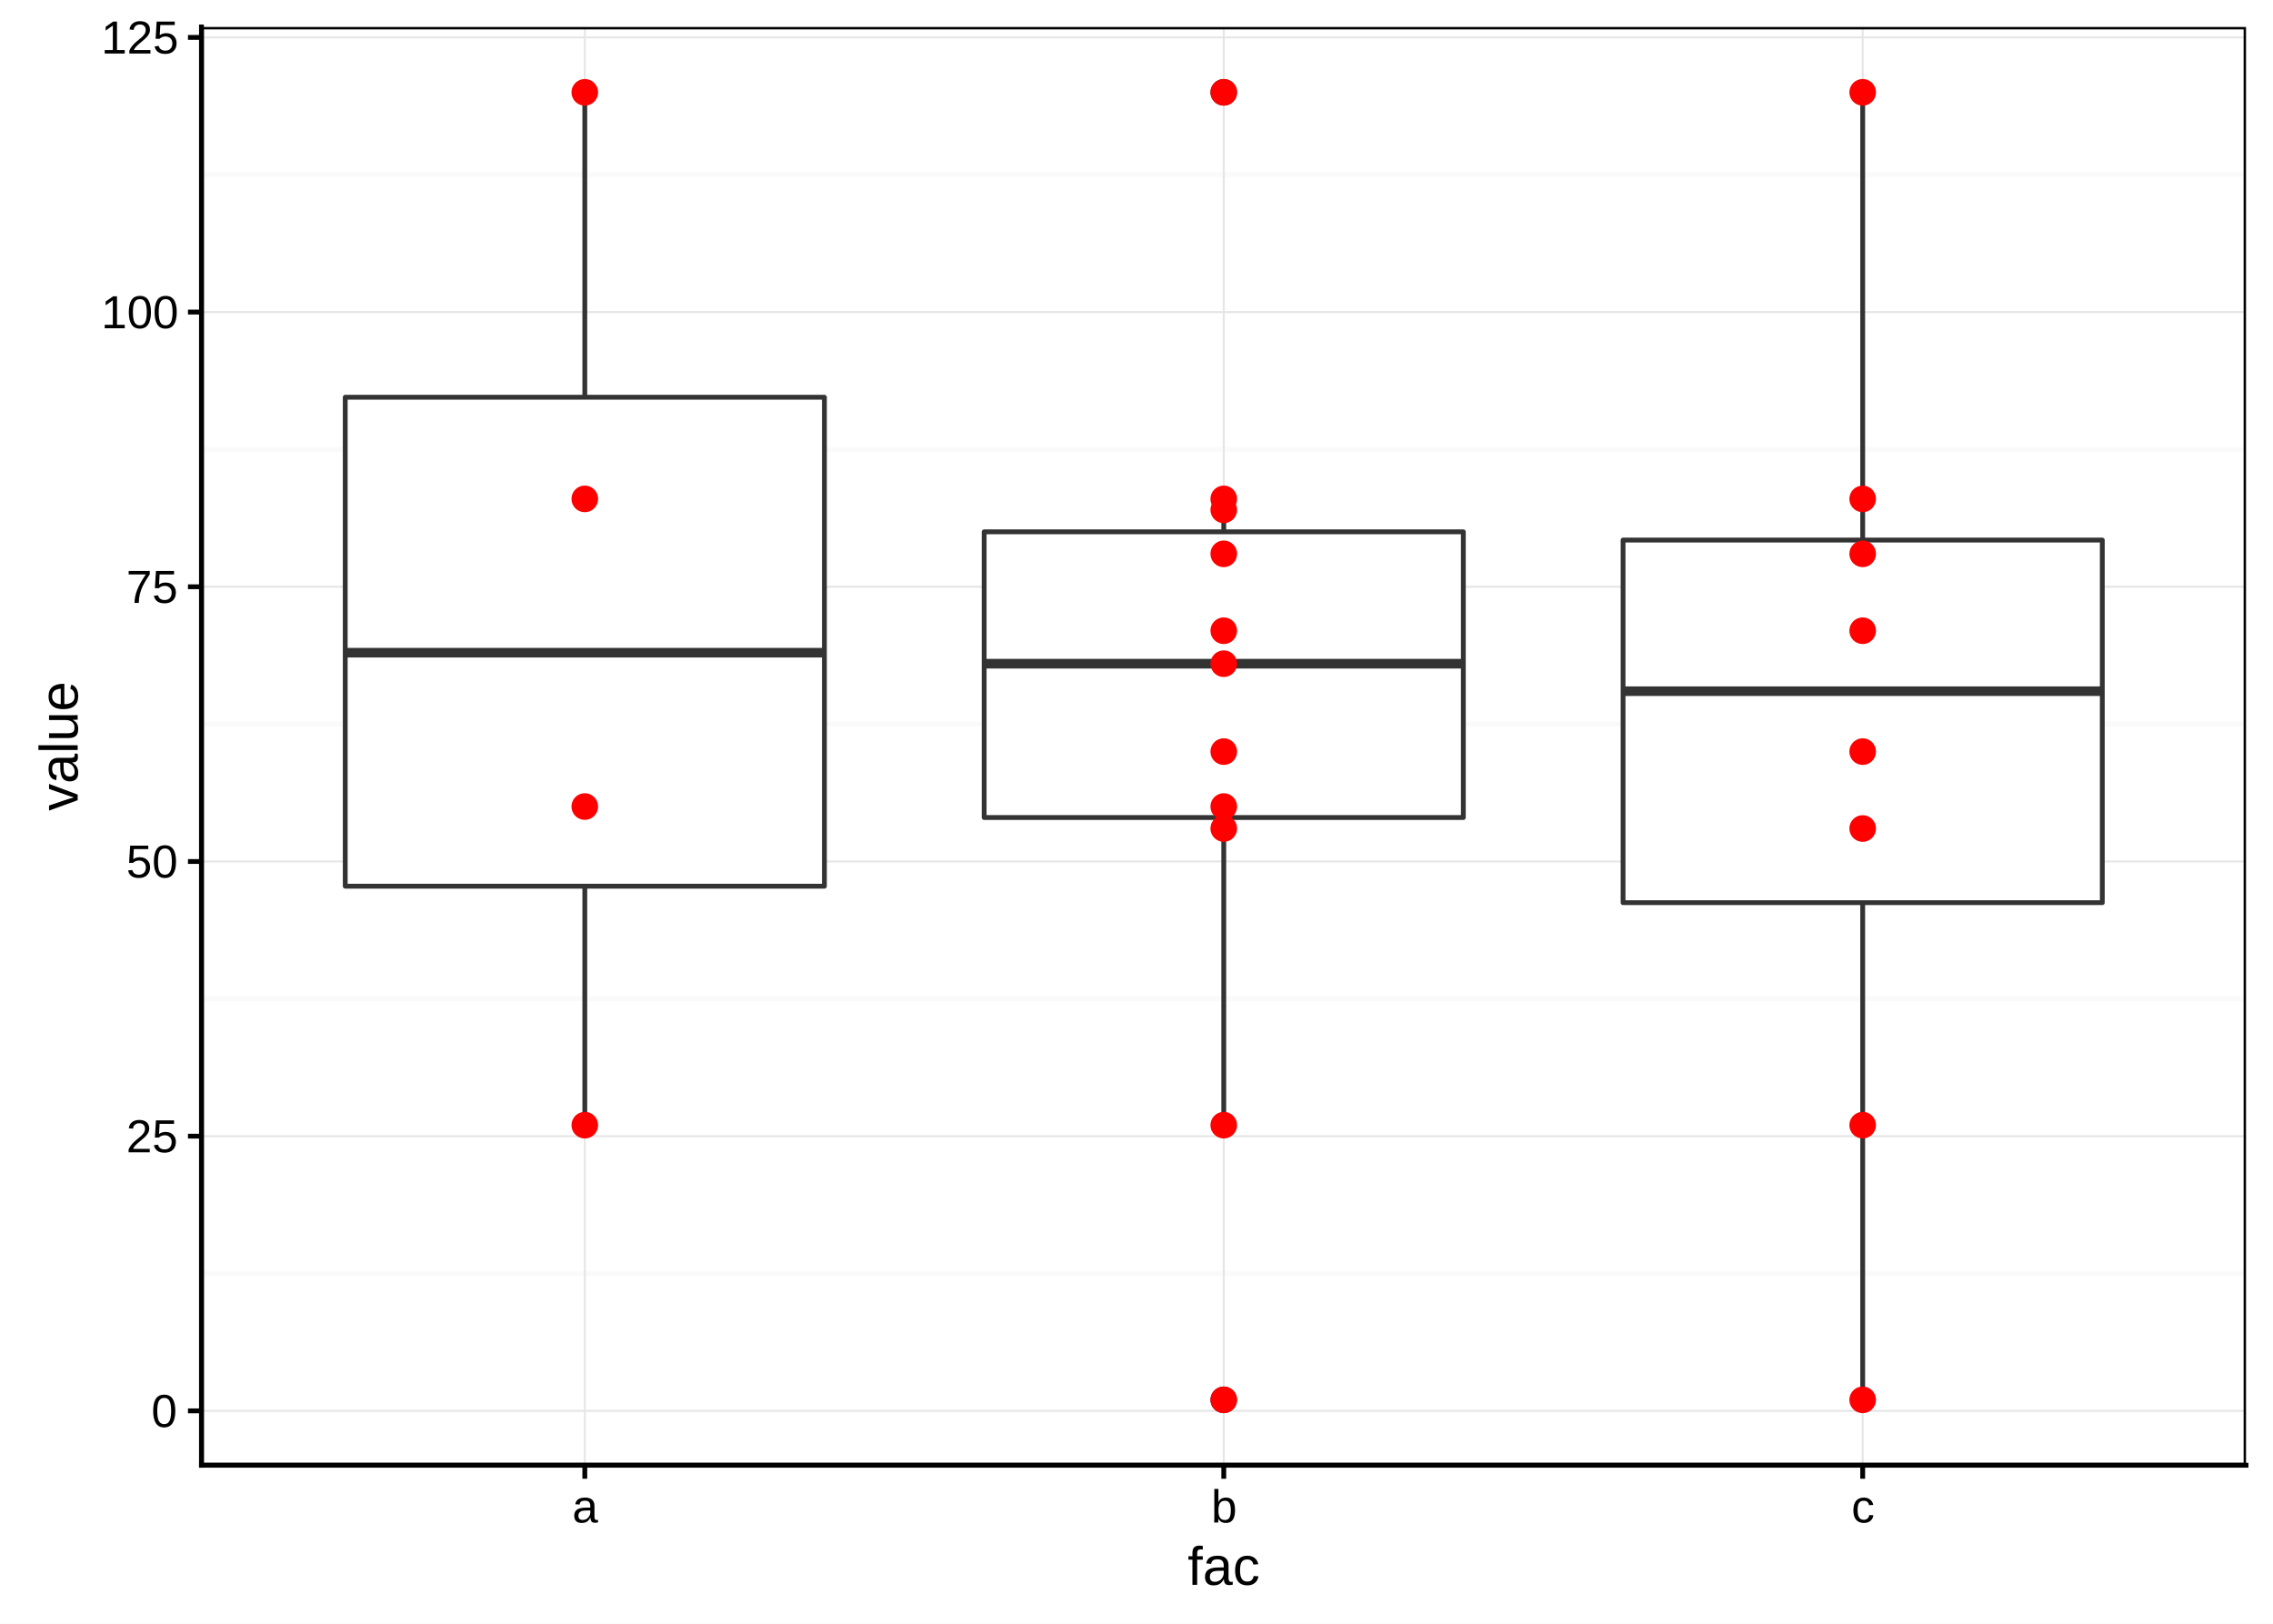
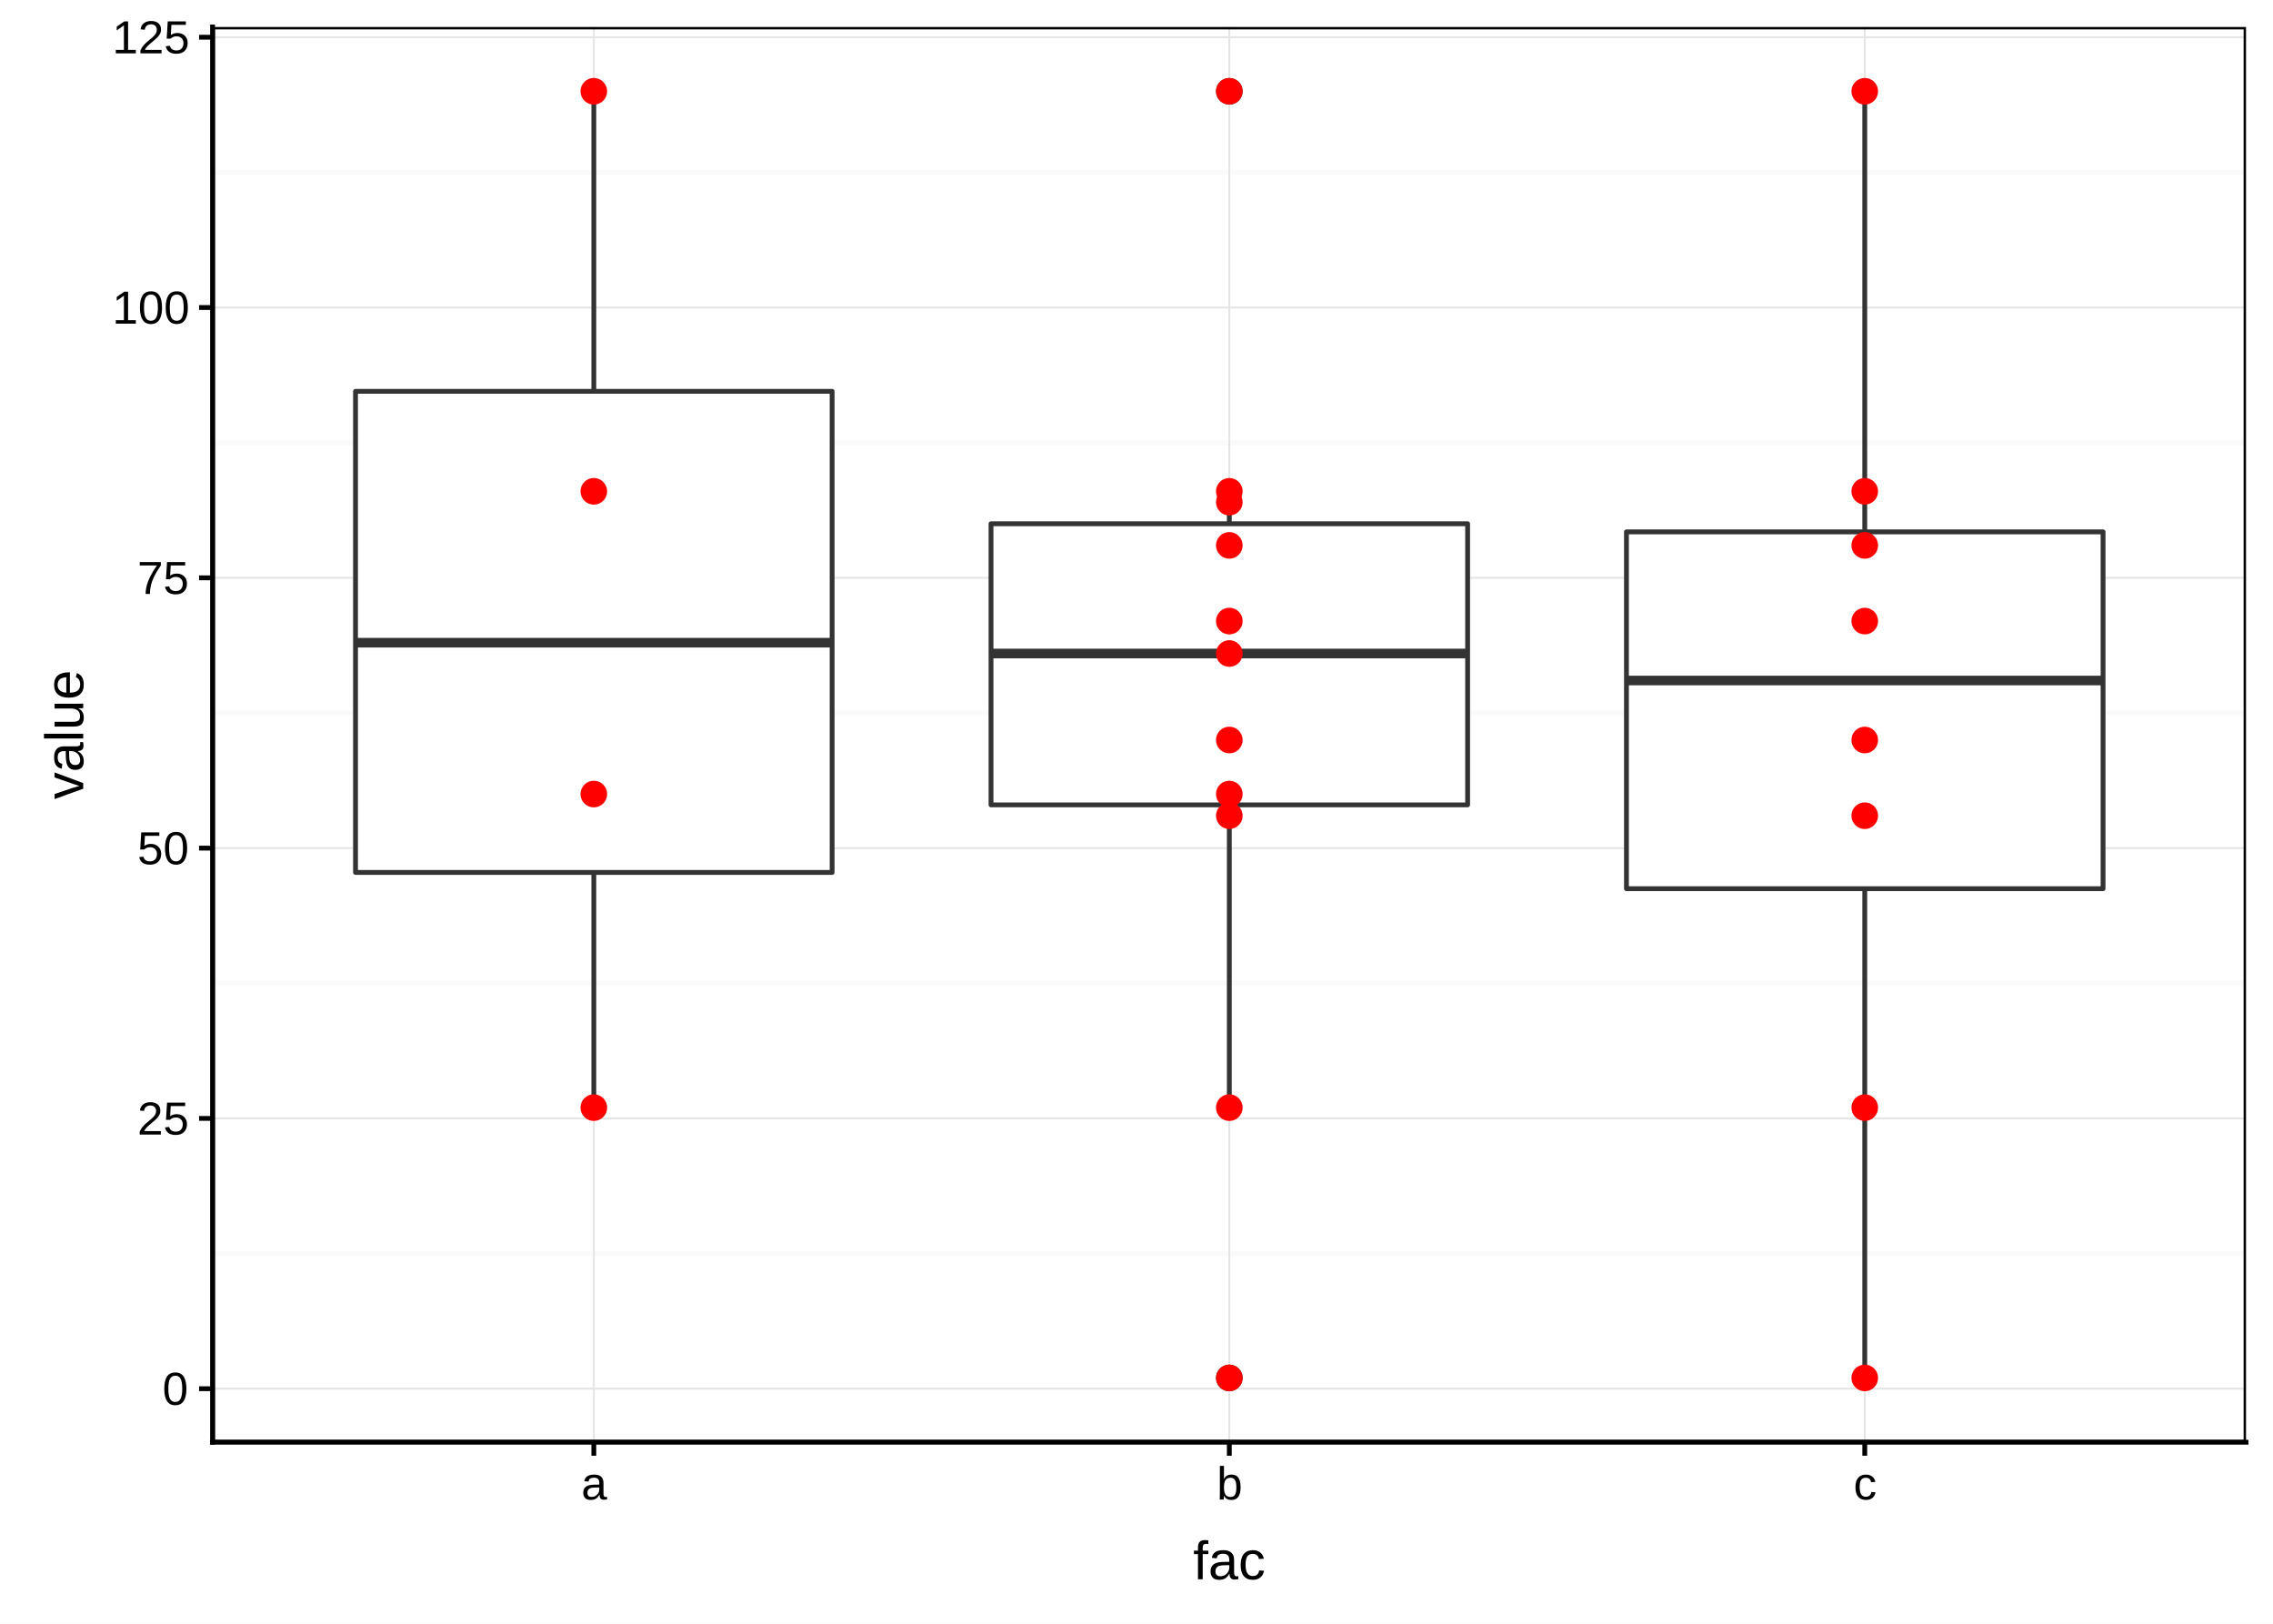
<svg xmlns="http://www.w3.org/2000/svg" viewBox="0 0 504.00 360.00">
  <defs>
    <style type="text/css">
    line, polyline, path, rect, circle {
      fill: none;
      stroke: #000000;
      stroke-linecap: round;
      stroke-linejoin: round;
      stroke-miterlimit: 10.00;
    }
  </style>
  </defs>
  <rect width="100%" height="100%" style="stroke: none; fill: #FFFFFF;" />
  <rect x="0.00" y="0.00" width="504.00" height="360.00" style="stroke-width: 0.00; stroke: none;" />
  <defs>
-     <clipPath id="cpNDQuNjcwM3w0OTguMDIyfDMyNC44NTh8NS45Nzc1OA==">
-       <rect x="44.67" y="5.98" width="453.35" height="318.88" />
+     <clipPath id="cpNDcuMTMwM3w0OTguMDIyfDMxOS43NTh8NS45Nzc1OA==">
+       <rect x="47.13" y="5.98" width="450.89" height="313.78" />
    </clipPath>
  </defs>
-   <rect x="44.67" y="5.98" width="453.35" height="318.88" style="stroke-width: 0.00; stroke: none; fill: #FFFFFF;" clip-path="url(#cpNDQuNjcwM3w0OTguMDIyfDMyNC44NTh8NS45Nzc1OA==)" />
-   <polyline points="44.67,282.35 498.02,282.35 " style="stroke-width: 1.07; stroke: #FAFAFA; stroke-linecap: butt;" clip-path="url(#cpNDQuNjcwM3w0OTguMDIyfDMyNC44NTh8NS45Nzc1OA==)" />
-   <polyline points="44.67,221.45 498.02,221.45 " style="stroke-width: 1.07; stroke: #FAFAFA; stroke-linecap: butt;" clip-path="url(#cpNDQuNjcwM3w0OTguMDIyfDMyNC44NTh8NS45Nzc1OA==)" />
-   <polyline points="44.67,160.55 498.02,160.55 " style="stroke-width: 1.07; stroke: #FAFAFA; stroke-linecap: butt;" clip-path="url(#cpNDQuNjcwM3w0OTguMDIyfDMyNC44NTh8NS45Nzc1OA==)" />
-   <polyline points="44.67,99.64 498.02,99.64 " style="stroke-width: 1.07; stroke: #FAFAFA; stroke-linecap: butt;" clip-path="url(#cpNDQuNjcwM3w0OTguMDIyfDMyNC44NTh8NS45Nzc1OA==)" />
-   <polyline points="44.67,38.74 498.02,38.74 " style="stroke-width: 1.07; stroke: #FAFAFA; stroke-linecap: butt;" clip-path="url(#cpNDQuNjcwM3w0OTguMDIyfDMyNC44NTh8NS45Nzc1OA==)" />
-   <polyline points="44.67,312.80 498.02,312.80 " style="stroke-width: 0.43; stroke: #E5E5E5; stroke-linecap: butt;" clip-path="url(#cpNDQuNjcwM3w0OTguMDIyfDMyNC44NTh8NS45Nzc1OA==)" />
-   <polyline points="44.67,251.90 498.02,251.90 " style="stroke-width: 0.43; stroke: #E5E5E5; stroke-linecap: butt;" clip-path="url(#cpNDQuNjcwM3w0OTguMDIyfDMyNC44NTh8NS45Nzc1OA==)" />
-   <polyline points="44.67,191.00 498.02,191.00 " style="stroke-width: 0.43; stroke: #E5E5E5; stroke-linecap: butt;" clip-path="url(#cpNDQuNjcwM3w0OTguMDIyfDMyNC44NTh8NS45Nzc1OA==)" />
-   <polyline points="44.67,130.09 498.02,130.09 " style="stroke-width: 0.43; stroke: #E5E5E5; stroke-linecap: butt;" clip-path="url(#cpNDQuNjcwM3w0OTguMDIyfDMyNC44NTh8NS45Nzc1OA==)" />
-   <polyline points="44.67,69.19 498.02,69.19 " style="stroke-width: 0.43; stroke: #E5E5E5; stroke-linecap: butt;" clip-path="url(#cpNDQuNjcwM3w0OTguMDIyfDMyNC44NTh8NS45Nzc1OA==)" />
-   <polyline points="44.67,8.29 498.02,8.29 " style="stroke-width: 0.43; stroke: #E5E5E5; stroke-linecap: butt;" clip-path="url(#cpNDQuNjcwM3w0OTguMDIyfDMyNC44NTh8NS45Nzc1OA==)" />
-   <polyline points="129.67,324.86 129.67,5.98 " style="stroke-width: 0.43; stroke: #E5E5E5; stroke-linecap: butt;" clip-path="url(#cpNDQuNjcwM3w0OTguMDIyfDMyNC44NTh8NS45Nzc1OA==)" />
-   <polyline points="271.35,324.86 271.35,5.98 " style="stroke-width: 0.43; stroke: #E5E5E5; stroke-linecap: butt;" clip-path="url(#cpNDQuNjcwM3w0OTguMDIyfDMyNC44NTh8NS45Nzc1OA==)" />
-   <polyline points="413.02,324.86 413.02,5.98 " style="stroke-width: 0.43; stroke: #E5E5E5; stroke-linecap: butt;" clip-path="url(#cpNDQuNjcwM3w0OTguMDIyfDMyNC44NTh8NS45Nzc1OA==)" />
-   <line x1="129.67" y1="88.07" x2="129.67" y2="20.47" style="stroke-width: 1.07; stroke: #333333; stroke-linecap: butt;" clip-path="url(#cpNDQuNjcwM3w0OTguMDIyfDMyNC44NTh8NS45Nzc1OA==)" />
-   <line x1="129.67" y1="196.48" x2="129.67" y2="249.46" style="stroke-width: 1.07; stroke: #333333; stroke-linecap: butt;" clip-path="url(#cpNDQuNjcwM3w0OTguMDIyfDMyNC44NTh8NS45Nzc1OA==)" />
-   <polyline points="76.55,88.07 76.55,196.48 182.80,196.48 182.80,88.07 76.55,88.07 " style="stroke-width: 1.07; stroke: #333333; fill: #FFFFFF;" clip-path="url(#cpNDQuNjcwM3w0OTguMDIyfDMyNC44NTh8NS45Nzc1OA==)" />
-   <line x1="76.55" y1="144.71" x2="182.80" y2="144.71" style="stroke-width: 2.13; stroke: #333333; stroke-linecap: butt;" clip-path="url(#cpNDQuNjcwM3w0OTguMDIyfDMyNC44NTh8NS45Nzc1OA==)" />
-   <circle cx="271.35" cy="310.36" r="1.95pt" style="stroke-width: 0.71; stroke: #333333; fill: #333333;" clip-path="url(#cpNDQuNjcwM3w0OTguMDIyfDMyNC44NTh8NS45Nzc1OA==)" />
-   <circle cx="271.35" cy="20.47" r="1.95pt" style="stroke-width: 0.71; stroke: #333333; fill: #333333;" clip-path="url(#cpNDQuNjcwM3w0OTguMDIyfDMyNC44NTh8NS45Nzc1OA==)" />
-   <line x1="271.35" y1="117.91" x2="271.35" y2="110.61" style="stroke-width: 1.07; stroke: #333333; stroke-linecap: butt;" clip-path="url(#cpNDQuNjcwM3w0OTguMDIyfDMyNC44NTh8NS45Nzc1OA==)" />
-   <line x1="271.35" y1="181.25" x2="271.35" y2="249.46" style="stroke-width: 1.07; stroke: #333333; stroke-linecap: butt;" clip-path="url(#cpNDQuNjcwM3w0OTguMDIyfDMyNC44NTh8NS45Nzc1OA==)" />
-   <polyline points="218.22,117.91 218.22,181.25 324.47,181.25 324.47,117.91 218.22,117.91 " style="stroke-width: 1.07; stroke: #333333; fill: #FFFFFF;" clip-path="url(#cpNDQuNjcwM3w0OTguMDIyfDMyNC44NTh8NS45Nzc1OA==)" />
-   <line x1="218.22" y1="147.15" x2="324.47" y2="147.15" style="stroke-width: 2.13; stroke: #333333; stroke-linecap: butt;" clip-path="url(#cpNDQuNjcwM3w0OTguMDIyfDMyNC44NTh8NS45Nzc1OA==)" />
-   <line x1="413.02" y1="119.74" x2="413.02" y2="20.47" style="stroke-width: 1.07; stroke: #333333; stroke-linecap: butt;" clip-path="url(#cpNDQuNjcwM3w0OTguMDIyfDMyNC44NTh8NS45Nzc1OA==)" />
-   <line x1="413.02" y1="200.13" x2="413.02" y2="310.36" style="stroke-width: 1.07; stroke: #333333; stroke-linecap: butt;" clip-path="url(#cpNDQuNjcwM3w0OTguMDIyfDMyNC44NTh8NS45Nzc1OA==)" />
-   <polyline points="359.89,119.74 359.89,200.13 466.15,200.13 466.15,119.74 359.89,119.74 " style="stroke-width: 1.07; stroke: #333333; fill: #FFFFFF;" clip-path="url(#cpNDQuNjcwM3w0OTguMDIyfDMyNC44NTh8NS45Nzc1OA==)" />
-   <line x1="359.89" y1="153.24" x2="466.15" y2="153.24" style="stroke-width: 2.13; stroke: #333333; stroke-linecap: butt;" clip-path="url(#cpNDQuNjcwM3w0OTguMDIyfDMyNC44NTh8NS45Nzc1OA==)" />
-   <circle cx="129.67" cy="178.82" r="1.95pt" style="stroke-width: 0.71; stroke: #FF0000; fill: #FF0000;" clip-path="url(#cpNDQuNjcwM3w0OTguMDIyfDMyNC44NTh8NS45Nzc1OA==)" />
-   <circle cx="129.67" cy="110.61" r="1.95pt" style="stroke-width: 0.71; stroke: #FF0000; fill: #FF0000;" clip-path="url(#cpNDQuNjcwM3w0OTguMDIyfDMyNC44NTh8NS45Nzc1OA==)" />
-   <circle cx="129.67" cy="20.47" r="1.95pt" style="stroke-width: 0.71; stroke: #FF0000; fill: #FF0000;" clip-path="url(#cpNDQuNjcwM3w0OTguMDIyfDMyNC44NTh8NS45Nzc1OA==)" />
-   <circle cx="129.67" cy="249.46" r="1.95pt" style="stroke-width: 0.71; stroke: #FF0000; fill: #FF0000;" clip-path="url(#cpNDQuNjcwM3w0OTguMDIyfDMyNC44NTh8NS45Nzc1OA==)" />
-   <circle cx="271.35" cy="310.36" r="1.95pt" style="stroke-width: 0.71; stroke: #FF0000; fill: #FF0000;" clip-path="url(#cpNDQuNjcwM3w0OTguMDIyfDMyNC44NTh8NS45Nzc1OA==)" />
-   <circle cx="271.35" cy="139.84" r="1.95pt" style="stroke-width: 0.71; stroke: #FF0000; fill: #FF0000;" clip-path="url(#cpNDQuNjcwM3w0OTguMDIyfDMyNC44NTh8NS45Nzc1OA==)" />
-   <circle cx="271.35" cy="178.82" r="1.95pt" style="stroke-width: 0.71; stroke: #FF0000; fill: #FF0000;" clip-path="url(#cpNDQuNjcwM3w0OTguMDIyfDMyNC44NTh8NS45Nzc1OA==)" />
-   <circle cx="271.35" cy="147.15" r="1.95pt" style="stroke-width: 0.71; stroke: #FF0000; fill: #FF0000;" clip-path="url(#cpNDQuNjcwM3w0OTguMDIyfDMyNC44NTh8NS45Nzc1OA==)" />
-   <circle cx="271.35" cy="122.79" r="1.95pt" style="stroke-width: 0.71; stroke: #FF0000; fill: #FF0000;" clip-path="url(#cpNDQuNjcwM3w0OTguMDIyfDMyNC44NTh8NS45Nzc1OA==)" />
-   <circle cx="271.35" cy="166.64" r="1.95pt" style="stroke-width: 0.71; stroke: #FF0000; fill: #FF0000;" clip-path="url(#cpNDQuNjcwM3w0OTguMDIyfDMyNC44NTh8NS45Nzc1OA==)" />
-   <circle cx="271.35" cy="110.61" r="1.95pt" style="stroke-width: 0.71; stroke: #FF0000; fill: #FF0000;" clip-path="url(#cpNDQuNjcwM3w0OTguMDIyfDMyNC44NTh8NS45Nzc1OA==)" />
-   <circle cx="271.35" cy="20.47" r="1.95pt" style="stroke-width: 0.71; stroke: #FF0000; fill: #FF0000;" clip-path="url(#cpNDQuNjcwM3w0OTguMDIyfDMyNC44NTh8NS45Nzc1OA==)" />
-   <circle cx="271.35" cy="113.04" r="1.95pt" style="stroke-width: 0.71; stroke: #FF0000; fill: #FF0000;" clip-path="url(#cpNDQuNjcwM3w0OTguMDIyfDMyNC44NTh8NS45Nzc1OA==)" />
-   <circle cx="271.35" cy="183.69" r="1.95pt" style="stroke-width: 0.71; stroke: #FF0000; fill: #FF0000;" clip-path="url(#cpNDQuNjcwM3w0OTguMDIyfDMyNC44NTh8NS45Nzc1OA==)" />
-   <circle cx="271.35" cy="249.46" r="1.95pt" style="stroke-width: 0.71; stroke: #FF0000; fill: #FF0000;" clip-path="url(#cpNDQuNjcwM3w0OTguMDIyfDMyNC44NTh8NS45Nzc1OA==)" />
-   <circle cx="413.02" cy="310.36" r="1.95pt" style="stroke-width: 0.71; stroke: #FF0000; fill: #FF0000;" clip-path="url(#cpNDQuNjcwM3w0OTguMDIyfDMyNC44NTh8NS45Nzc1OA==)" />
-   <circle cx="413.02" cy="139.84" r="1.95pt" style="stroke-width: 0.71; stroke: #FF0000; fill: #FF0000;" clip-path="url(#cpNDQuNjcwM3w0OTguMDIyfDMyNC44NTh8NS45Nzc1OA==)" />
-   <circle cx="413.02" cy="122.79" r="1.95pt" style="stroke-width: 0.71; stroke: #FF0000; fill: #FF0000;" clip-path="url(#cpNDQuNjcwM3w0OTguMDIyfDMyNC44NTh8NS45Nzc1OA==)" />
-   <circle cx="413.02" cy="166.64" r="1.95pt" style="stroke-width: 0.71; stroke: #FF0000; fill: #FF0000;" clip-path="url(#cpNDQuNjcwM3w0OTguMDIyfDMyNC44NTh8NS45Nzc1OA==)" />
-   <circle cx="413.02" cy="110.61" r="1.95pt" style="stroke-width: 0.71; stroke: #FF0000; fill: #FF0000;" clip-path="url(#cpNDQuNjcwM3w0OTguMDIyfDMyNC44NTh8NS45Nzc1OA==)" />
-   <circle cx="413.02" cy="20.47" r="1.95pt" style="stroke-width: 0.71; stroke: #FF0000; fill: #FF0000;" clip-path="url(#cpNDQuNjcwM3w0OTguMDIyfDMyNC44NTh8NS45Nzc1OA==)" />
-   <circle cx="413.02" cy="183.69" r="1.95pt" style="stroke-width: 0.71; stroke: #FF0000; fill: #FF0000;" clip-path="url(#cpNDQuNjcwM3w0OTguMDIyfDMyNC44NTh8NS45Nzc1OA==)" />
-   <circle cx="413.02" cy="249.46" r="1.95pt" style="stroke-width: 0.71; stroke: #FF0000; fill: #FF0000;" clip-path="url(#cpNDQuNjcwM3w0OTguMDIyfDMyNC44NTh8NS45Nzc1OA==)" />
-   <rect x="44.67" y="5.98" width="453.35" height="318.88" style="stroke-width: 1.07;" clip-path="url(#cpNDQuNjcwM3w0OTguMDIyfDMyNC44NTh8NS45Nzc1OA==)" />
+   <rect x="47.13" y="5.98" width="450.89" height="313.78" style="stroke-width: 0.00; stroke: none; fill: #FFFFFF;" clip-path="url(#cpNDcuMTMwM3w0OTguMDIyfDMxOS43NTh8NS45Nzc1OA==)" />
+   <polyline points="47.13,277.93 498.02,277.93 " style="stroke-width: 1.07; stroke: #FAFAFA; stroke-linecap: butt;" clip-path="url(#cpNDcuMTMwM3w0OTguMDIyfDMxOS43NTh8NS45Nzc1OA==)" />
+   <polyline points="47.13,218.00 498.02,218.00 " style="stroke-width: 1.07; stroke: #FAFAFA; stroke-linecap: butt;" clip-path="url(#cpNDcuMTMwM3w0OTguMDIyfDMxOS43NTh8NS45Nzc1OA==)" />
+   <polyline points="47.13,158.07 498.02,158.07 " style="stroke-width: 1.07; stroke: #FAFAFA; stroke-linecap: butt;" clip-path="url(#cpNDcuMTMwM3w0OTguMDIyfDMxOS43NTh8NS45Nzc1OA==)" />
+   <polyline points="47.13,98.15 498.02,98.15 " style="stroke-width: 1.07; stroke: #FAFAFA; stroke-linecap: butt;" clip-path="url(#cpNDcuMTMwM3w0OTguMDIyfDMxOS43NTh8NS45Nzc1OA==)" />
+   <polyline points="47.13,38.22 498.02,38.22 " style="stroke-width: 1.07; stroke: #FAFAFA; stroke-linecap: butt;" clip-path="url(#cpNDcuMTMwM3w0OTguMDIyfDMxOS43NTh8NS45Nzc1OA==)" />
+   <polyline points="47.13,307.89 498.02,307.89 " style="stroke-width: 0.43; stroke: #E5E5E5; stroke-linecap: butt;" clip-path="url(#cpNDcuMTMwM3w0OTguMDIyfDMxOS43NTh8NS45Nzc1OA==)" />
+   <polyline points="47.13,247.96 498.02,247.96 " style="stroke-width: 0.43; stroke: #E5E5E5; stroke-linecap: butt;" clip-path="url(#cpNDcuMTMwM3w0OTguMDIyfDMxOS43NTh8NS45Nzc1OA==)" />
+   <polyline points="47.13,188.04 498.02,188.04 " style="stroke-width: 0.43; stroke: #E5E5E5; stroke-linecap: butt;" clip-path="url(#cpNDcuMTMwM3w0OTguMDIyfDMxOS43NTh8NS45Nzc1OA==)" />
+   <polyline points="47.13,128.11 498.02,128.11 " style="stroke-width: 0.43; stroke: #E5E5E5; stroke-linecap: butt;" clip-path="url(#cpNDcuMTMwM3w0OTguMDIyfDMxOS43NTh8NS45Nzc1OA==)" />
+   <polyline points="47.13,68.18 498.02,68.18 " style="stroke-width: 0.43; stroke: #E5E5E5; stroke-linecap: butt;" clip-path="url(#cpNDcuMTMwM3w0OTguMDIyfDMxOS43NTh8NS45Nzc1OA==)" />
+   <polyline points="47.13,8.25 498.02,8.25 " style="stroke-width: 0.43; stroke: #E5E5E5; stroke-linecap: butt;" clip-path="url(#cpNDcuMTMwM3w0OTguMDIyfDMxOS43NTh8NS45Nzc1OA==)" />
+   <polyline points="131.67,319.76 131.67,5.98 " style="stroke-width: 0.43; stroke: #E5E5E5; stroke-linecap: butt;" clip-path="url(#cpNDcuMTMwM3w0OTguMDIyfDMxOS43NTh8NS45Nzc1OA==)" />
+   <polyline points="272.58,319.76 272.58,5.98 " style="stroke-width: 0.43; stroke: #E5E5E5; stroke-linecap: butt;" clip-path="url(#cpNDcuMTMwM3w0OTguMDIyfDMxOS43NTh8NS45Nzc1OA==)" />
+   <polyline points="413.48,319.76 413.48,5.98 " style="stroke-width: 0.43; stroke: #E5E5E5; stroke-linecap: butt;" clip-path="url(#cpNDcuMTMwM3w0OTguMDIyfDMxOS43NTh8NS45Nzc1OA==)" />
+   <line x1="131.67" y1="86.76" x2="131.67" y2="20.24" style="stroke-width: 1.07; stroke: #333333; stroke-linecap: butt;" clip-path="url(#cpNDcuMTMwM3w0OTguMDIyfDMxOS43NTh8NS45Nzc1OA==)" />
+   <line x1="131.67" y1="193.43" x2="131.67" y2="245.57" style="stroke-width: 1.07; stroke: #333333; stroke-linecap: butt;" clip-path="url(#cpNDcuMTMwM3w0OTguMDIyfDMxOS43NTh8NS45Nzc1OA==)" />
+   <polyline points="78.83,86.76 78.83,193.43 184.51,193.43 184.51,86.76 78.83,86.76 " style="stroke-width: 1.07; stroke: #333333; fill: #FFFFFF;" clip-path="url(#cpNDcuMTMwM3w0OTguMDIyfDMxOS43NTh8NS45Nzc1OA==)" />
+   <line x1="78.83" y1="142.49" x2="184.51" y2="142.49" style="stroke-width: 2.13; stroke: #333333; stroke-linecap: butt;" clip-path="url(#cpNDcuMTMwM3w0OTguMDIyfDMxOS43NTh8NS45Nzc1OA==)" />
+   <circle cx="272.58" cy="305.50" r="1.95pt" style="stroke-width: 0.71; stroke: #333333; fill: #333333;" clip-path="url(#cpNDcuMTMwM3w0OTguMDIyfDMxOS43NTh8NS45Nzc1OA==)" />
+   <circle cx="272.58" cy="20.24" r="1.95pt" style="stroke-width: 0.71; stroke: #333333; fill: #333333;" clip-path="url(#cpNDcuMTMwM3w0OTguMDIyfDMxOS43NTh8NS45Nzc1OA==)" />
+   <line x1="272.58" y1="116.12" x2="272.58" y2="108.93" style="stroke-width: 1.07; stroke: #333333; stroke-linecap: butt;" clip-path="url(#cpNDcuMTMwM3w0OTguMDIyfDMxOS43NTh8NS45Nzc1OA==)" />
+   <line x1="272.58" y1="178.45" x2="272.58" y2="245.57" style="stroke-width: 1.07; stroke: #333333; stroke-linecap: butt;" clip-path="url(#cpNDcuMTMwM3w0OTguMDIyfDMxOS43NTh8NS45Nzc1OA==)" />
+   <polyline points="219.74,116.12 219.74,178.45 325.42,178.45 325.42,116.12 219.74,116.12 " style="stroke-width: 1.07; stroke: #333333; fill: #FFFFFF;" clip-path="url(#cpNDcuMTMwM3w0OTguMDIyfDMxOS43NTh8NS45Nzc1OA==)" />
+   <line x1="219.74" y1="144.89" x2="325.42" y2="144.89" style="stroke-width: 2.13; stroke: #333333; stroke-linecap: butt;" clip-path="url(#cpNDcuMTMwM3w0OTguMDIyfDMxOS43NTh8NS45Nzc1OA==)" />
+   <line x1="413.48" y1="117.92" x2="413.48" y2="20.24" style="stroke-width: 1.07; stroke: #333333; stroke-linecap: butt;" clip-path="url(#cpNDcuMTMwM3w0OTguMDIyfDMxOS43NTh8NS45Nzc1OA==)" />
+   <line x1="413.48" y1="197.03" x2="413.48" y2="305.50" style="stroke-width: 1.07; stroke: #333333; stroke-linecap: butt;" clip-path="url(#cpNDcuMTMwM3w0OTguMDIyfDMxOS43NTh8NS45Nzc1OA==)" />
+   <polyline points="360.64,117.92 360.64,197.03 466.32,197.03 466.32,117.92 360.64,117.92 " style="stroke-width: 1.07; stroke: #333333; fill: #FFFFFF;" clip-path="url(#cpNDcuMTMwM3w0OTguMDIyfDMxOS43NTh8NS45Nzc1OA==)" />
+   <line x1="360.64" y1="150.88" x2="466.32" y2="150.88" style="stroke-width: 2.13; stroke: #333333; stroke-linecap: butt;" clip-path="url(#cpNDcuMTMwM3w0OTguMDIyfDMxOS43NTh8NS45Nzc1OA==)" />
+   <circle cx="131.67" cy="176.05" r="1.95pt" style="stroke-width: 0.71; stroke: #FF0000; fill: #FF0000;" clip-path="url(#cpNDcuMTMwM3w0OTguMDIyfDMxOS43NTh8NS45Nzc1OA==)" />
+   <circle cx="131.67" cy="108.93" r="1.95pt" style="stroke-width: 0.71; stroke: #FF0000; fill: #FF0000;" clip-path="url(#cpNDcuMTMwM3w0OTguMDIyfDMxOS43NTh8NS45Nzc1OA==)" />
+   <circle cx="131.67" cy="20.24" r="1.95pt" style="stroke-width: 0.71; stroke: #FF0000; fill: #FF0000;" clip-path="url(#cpNDcuMTMwM3w0OTguMDIyfDMxOS43NTh8NS45Nzc1OA==)" />
+   <circle cx="131.67" cy="245.57" r="1.95pt" style="stroke-width: 0.71; stroke: #FF0000; fill: #FF0000;" clip-path="url(#cpNDcuMTMwM3w0OTguMDIyfDMxOS43NTh8NS45Nzc1OA==)" />
+   <circle cx="272.58" cy="305.50" r="1.95pt" style="stroke-width: 0.71; stroke: #FF0000; fill: #FF0000;" clip-path="url(#cpNDcuMTMwM3w0OTguMDIyfDMxOS43NTh8NS45Nzc1OA==)" />
+   <circle cx="272.58" cy="137.70" r="1.95pt" style="stroke-width: 0.71; stroke: #FF0000; fill: #FF0000;" clip-path="url(#cpNDcuMTMwM3w0OTguMDIyfDMxOS43NTh8NS45Nzc1OA==)" />
+   <circle cx="272.58" cy="176.05" r="1.95pt" style="stroke-width: 0.71; stroke: #FF0000; fill: #FF0000;" clip-path="url(#cpNDcuMTMwM3w0OTguMDIyfDMxOS43NTh8NS45Nzc1OA==)" />
+   <circle cx="272.58" cy="144.89" r="1.95pt" style="stroke-width: 0.71; stroke: #FF0000; fill: #FF0000;" clip-path="url(#cpNDcuMTMwM3w0OTguMDIyfDMxOS43NTh8NS45Nzc1OA==)" />
+   <circle cx="272.58" cy="120.92" r="1.95pt" style="stroke-width: 0.71; stroke: #FF0000; fill: #FF0000;" clip-path="url(#cpNDcuMTMwM3w0OTguMDIyfDMxOS43NTh8NS45Nzc1OA==)" />
+   <circle cx="272.58" cy="164.07" r="1.95pt" style="stroke-width: 0.71; stroke: #FF0000; fill: #FF0000;" clip-path="url(#cpNDcuMTMwM3w0OTguMDIyfDMxOS43NTh8NS45Nzc1OA==)" />
+   <circle cx="272.58" cy="108.93" r="1.95pt" style="stroke-width: 0.71; stroke: #FF0000; fill: #FF0000;" clip-path="url(#cpNDcuMTMwM3w0OTguMDIyfDMxOS43NTh8NS45Nzc1OA==)" />
+   <circle cx="272.58" cy="20.24" r="1.95pt" style="stroke-width: 0.71; stroke: #FF0000; fill: #FF0000;" clip-path="url(#cpNDcuMTMwM3w0OTguMDIyfDMxOS43NTh8NS45Nzc1OA==)" />
+   <circle cx="272.58" cy="111.33" r="1.95pt" style="stroke-width: 0.71; stroke: #FF0000; fill: #FF0000;" clip-path="url(#cpNDcuMTMwM3w0OTguMDIyfDMxOS43NTh8NS45Nzc1OA==)" />
+   <circle cx="272.58" cy="180.85" r="1.95pt" style="stroke-width: 0.71; stroke: #FF0000; fill: #FF0000;" clip-path="url(#cpNDcuMTMwM3w0OTguMDIyfDMxOS43NTh8NS45Nzc1OA==)" />
+   <circle cx="272.58" cy="245.57" r="1.95pt" style="stroke-width: 0.71; stroke: #FF0000; fill: #FF0000;" clip-path="url(#cpNDcuMTMwM3w0OTguMDIyfDMxOS43NTh8NS45Nzc1OA==)" />
+   <circle cx="413.48" cy="305.50" r="1.95pt" style="stroke-width: 0.71; stroke: #FF0000; fill: #FF0000;" clip-path="url(#cpNDcuMTMwM3w0OTguMDIyfDMxOS43NTh8NS45Nzc1OA==)" />
+   <circle cx="413.48" cy="137.70" r="1.95pt" style="stroke-width: 0.71; stroke: #FF0000; fill: #FF0000;" clip-path="url(#cpNDcuMTMwM3w0OTguMDIyfDMxOS43NTh8NS45Nzc1OA==)" />
+   <circle cx="413.48" cy="120.92" r="1.95pt" style="stroke-width: 0.71; stroke: #FF0000; fill: #FF0000;" clip-path="url(#cpNDcuMTMwM3w0OTguMDIyfDMxOS43NTh8NS45Nzc1OA==)" />
+   <circle cx="413.48" cy="164.07" r="1.95pt" style="stroke-width: 0.71; stroke: #FF0000; fill: #FF0000;" clip-path="url(#cpNDcuMTMwM3w0OTguMDIyfDMxOS43NTh8NS45Nzc1OA==)" />
+   <circle cx="413.48" cy="108.93" r="1.95pt" style="stroke-width: 0.71; stroke: #FF0000; fill: #FF0000;" clip-path="url(#cpNDcuMTMwM3w0OTguMDIyfDMxOS43NTh8NS45Nzc1OA==)" />
+   <circle cx="413.48" cy="20.24" r="1.95pt" style="stroke-width: 0.71; stroke: #FF0000; fill: #FF0000;" clip-path="url(#cpNDcuMTMwM3w0OTguMDIyfDMxOS43NTh8NS45Nzc1OA==)" />
+   <circle cx="413.48" cy="180.85" r="1.95pt" style="stroke-width: 0.71; stroke: #FF0000; fill: #FF0000;" clip-path="url(#cpNDcuMTMwM3w0OTguMDIyfDMxOS43NTh8NS45Nzc1OA==)" />
+   <circle cx="413.48" cy="245.57" r="1.95pt" style="stroke-width: 0.71; stroke: #FF0000; fill: #FF0000;" clip-path="url(#cpNDcuMTMwM3w0OTguMDIyfDMxOS43NTh8NS45Nzc1OA==)" />
+   <rect x="47.13" y="5.98" width="450.89" height="313.78" style="stroke-width: 1.07;" clip-path="url(#cpNDcuMTMwM3w0OTguMDIyfDMxOS43NTh8NS45Nzc1OA==)" />
  <defs>
    <clipPath id="cpMHw1MDR8MzYwfDA=">
      <rect x="0.00" y="0.00" width="504.00" height="360.00" />
    </clipPath>
  </defs>
-   <polyline points="44.67,324.86 44.67,5.98 " style="stroke-width: 1.07; stroke-linecap: square;" clip-path="url(#cpMHw1MDR8MzYwfDA=)" />
+   <polyline points="47.13,319.76 47.13,5.98 " style="stroke-width: 1.07; stroke-linecap: square;" clip-path="url(#cpMHw1MDR8MzYwfDA=)" />
  <g clip-path="url(#cpMHw1MDR8MzYwfDA=)">
-     <text x="33.56" y="316.38" style="font-size: 10.28px; font-family: Arial;" textLength="5.56px" lengthAdjust="spacingAndGlyphs">0</text>
+     <text x="36.02" y="311.47" style="font-size: 10.28px; font-family: Arial;" textLength="5.56px" lengthAdjust="spacingAndGlyphs">0</text>
  </g>
  <g clip-path="url(#cpMHw1MDR8MzYwfDA=)">
-     <text x="28.00" y="255.48" style="font-size: 10.28px; font-family: Arial;" textLength="11.12px" lengthAdjust="spacingAndGlyphs">25</text>
+     <text x="30.46" y="251.54" style="font-size: 10.28px; font-family: Arial;" textLength="11.12px" lengthAdjust="spacingAndGlyphs">25</text>
  </g>
  <g clip-path="url(#cpMHw1MDR8MzYwfDA=)">
-     <text x="28.00" y="194.57" style="font-size: 10.28px; font-family: Arial;" textLength="11.12px" lengthAdjust="spacingAndGlyphs">50</text>
+     <text x="30.46" y="191.62" style="font-size: 10.28px; font-family: Arial;" textLength="11.12px" lengthAdjust="spacingAndGlyphs">50</text>
  </g>
  <g clip-path="url(#cpMHw1MDR8MzYwfDA=)">
-     <text x="28.00" y="133.67" style="font-size: 10.28px; font-family: Arial;" textLength="11.12px" lengthAdjust="spacingAndGlyphs">75</text>
+     <text x="30.46" y="131.69" style="font-size: 10.28px; font-family: Arial;" textLength="11.12px" lengthAdjust="spacingAndGlyphs">75</text>
  </g>
  <g clip-path="url(#cpMHw1MDR8MzYwfDA=)">
-     <text x="22.44" y="72.77" style="font-size: 10.28px; font-family: Arial;" textLength="16.68px" lengthAdjust="spacingAndGlyphs">100</text>
+     <text x="24.90" y="71.76" style="font-size: 10.28px; font-family: Arial;" textLength="16.68px" lengthAdjust="spacingAndGlyphs">100</text>
  </g>
  <g clip-path="url(#cpMHw1MDR8MzYwfDA=)">
-     <text x="22.44" y="11.87" style="font-size: 10.28px; font-family: Arial;" textLength="16.68px" lengthAdjust="spacingAndGlyphs">125</text>
+     <text x="24.90" y="11.83" style="font-size: 10.28px; font-family: Arial;" textLength="16.68px" lengthAdjust="spacingAndGlyphs">125</text>
  </g>
-   <polyline points="41.68,312.80 44.67,312.80 " style="stroke-width: 1.07; stroke-linecap: butt;" clip-path="url(#cpMHw1MDR8MzYwfDA=)" />
-   <polyline points="41.68,251.90 44.67,251.90 " style="stroke-width: 1.07; stroke-linecap: butt;" clip-path="url(#cpMHw1MDR8MzYwfDA=)" />
-   <polyline points="41.68,191.00 44.67,191.00 " style="stroke-width: 1.07; stroke-linecap: butt;" clip-path="url(#cpMHw1MDR8MzYwfDA=)" />
-   <polyline points="41.68,130.09 44.67,130.09 " style="stroke-width: 1.07; stroke-linecap: butt;" clip-path="url(#cpMHw1MDR8MzYwfDA=)" />
-   <polyline points="41.68,69.19 44.67,69.19 " style="stroke-width: 1.07; stroke-linecap: butt;" clip-path="url(#cpMHw1MDR8MzYwfDA=)" />
-   <polyline points="41.68,8.29 44.67,8.29 " style="stroke-width: 1.07; stroke-linecap: butt;" clip-path="url(#cpMHw1MDR8MzYwfDA=)" />
-   <polyline points="44.67,324.86 498.02,324.86 " style="stroke-width: 1.07; stroke-linecap: square;" clip-path="url(#cpMHw1MDR8MzYwfDA=)" />
-   <polyline points="129.67,327.85 129.67,324.86 " style="stroke-width: 1.07; stroke-linecap: butt;" clip-path="url(#cpMHw1MDR8MzYwfDA=)" />
-   <polyline points="271.35,327.85 271.35,324.86 " style="stroke-width: 1.07; stroke-linecap: butt;" clip-path="url(#cpMHw1MDR8MzYwfDA=)" />
-   <polyline points="413.02,327.85 413.02,324.86 " style="stroke-width: 1.07; stroke-linecap: butt;" clip-path="url(#cpMHw1MDR8MzYwfDA=)" />
+   <polyline points="44.14,307.89 47.13,307.89 " style="stroke-width: 1.07; stroke-linecap: butt;" clip-path="url(#cpMHw1MDR8MzYwfDA=)" />
+   <polyline points="44.14,247.96 47.13,247.96 " style="stroke-width: 1.07; stroke-linecap: butt;" clip-path="url(#cpMHw1MDR8MzYwfDA=)" />
+   <polyline points="44.14,188.04 47.13,188.04 " style="stroke-width: 1.07; stroke-linecap: butt;" clip-path="url(#cpMHw1MDR8MzYwfDA=)" />
+   <polyline points="44.14,128.11 47.13,128.11 " style="stroke-width: 1.07; stroke-linecap: butt;" clip-path="url(#cpMHw1MDR8MzYwfDA=)" />
+   <polyline points="44.14,68.18 47.13,68.18 " style="stroke-width: 1.07; stroke-linecap: butt;" clip-path="url(#cpMHw1MDR8MzYwfDA=)" />
+   <polyline points="44.14,8.25 47.13,8.25 " style="stroke-width: 1.07; stroke-linecap: butt;" clip-path="url(#cpMHw1MDR8MzYwfDA=)" />
+   <polyline points="47.13,319.76 498.02,319.76 " style="stroke-width: 1.07; stroke-linecap: square;" clip-path="url(#cpMHw1MDR8MzYwfDA=)" />
+   <polyline points="131.67,322.75 131.67,319.76 " style="stroke-width: 1.07; stroke-linecap: butt;" clip-path="url(#cpMHw1MDR8MzYwfDA=)" />
+   <polyline points="272.58,322.75 272.58,319.76 " style="stroke-width: 1.07; stroke-linecap: butt;" clip-path="url(#cpMHw1MDR8MzYwfDA=)" />
+   <polyline points="413.48,322.75 413.48,319.76 " style="stroke-width: 1.07; stroke-linecap: butt;" clip-path="url(#cpMHw1MDR8MzYwfDA=)" />
  <g clip-path="url(#cpMHw1MDR8MzYwfDA=)">
-     <text x="126.89" y="337.56" style="font-size: 10.28px; font-family: Arial;" textLength="5.56px" lengthAdjust="spacingAndGlyphs">a</text>
+     <text x="128.89" y="332.46" style="font-size: 10.28px; font-family: Arial;" textLength="5.56px" lengthAdjust="spacingAndGlyphs">a</text>
  </g>
  <g clip-path="url(#cpMHw1MDR8MzYwfDA=)">
-     <text x="268.57" y="337.56" style="font-size: 10.28px; font-family: Arial;" textLength="5.56px" lengthAdjust="spacingAndGlyphs">b</text>
+     <text x="269.80" y="332.46" style="font-size: 10.28px; font-family: Arial;" textLength="5.56px" lengthAdjust="spacingAndGlyphs">b</text>
  </g>
  <g clip-path="url(#cpMHw1MDR8MzYwfDA=)">
-     <text x="410.52" y="337.56" style="font-size: 10.28px; font-family: Arial;" textLength="5.00px" lengthAdjust="spacingAndGlyphs">c</text>
+     <text x="410.98" y="332.46" style="font-size: 10.28px; font-family: Arial;" textLength="5.00px" lengthAdjust="spacingAndGlyphs">c</text>
  </g>
  <g clip-path="url(#cpMHw1MDR8MzYwfDA=)">
-     <text x="263.34" y="351.37" style="font-size: 12.00px; font-family: Arial;" textLength="16.01px" lengthAdjust="spacingAndGlyphs">fac</text>
+     <text x="264.57" y="350.14" style="font-size: 12.00px; font-family: Arial;" textLength="16.01px" lengthAdjust="spacingAndGlyphs">fac</text>
  </g>
  <g clip-path="url(#cpMHw1MDR8MzYwfDA=)">
-     <text transform="translate(17.22,179.76) rotate(-90)" style="font-size: 12.00px; font-family: Arial;" textLength="28.69px" lengthAdjust="spacingAndGlyphs">value</text>
+     <text transform="translate(18.45,177.21) rotate(-90)" style="font-size: 12.00px; font-family: Arial;" textLength="28.69px" lengthAdjust="spacingAndGlyphs">value</text>
  </g>
</svg>
